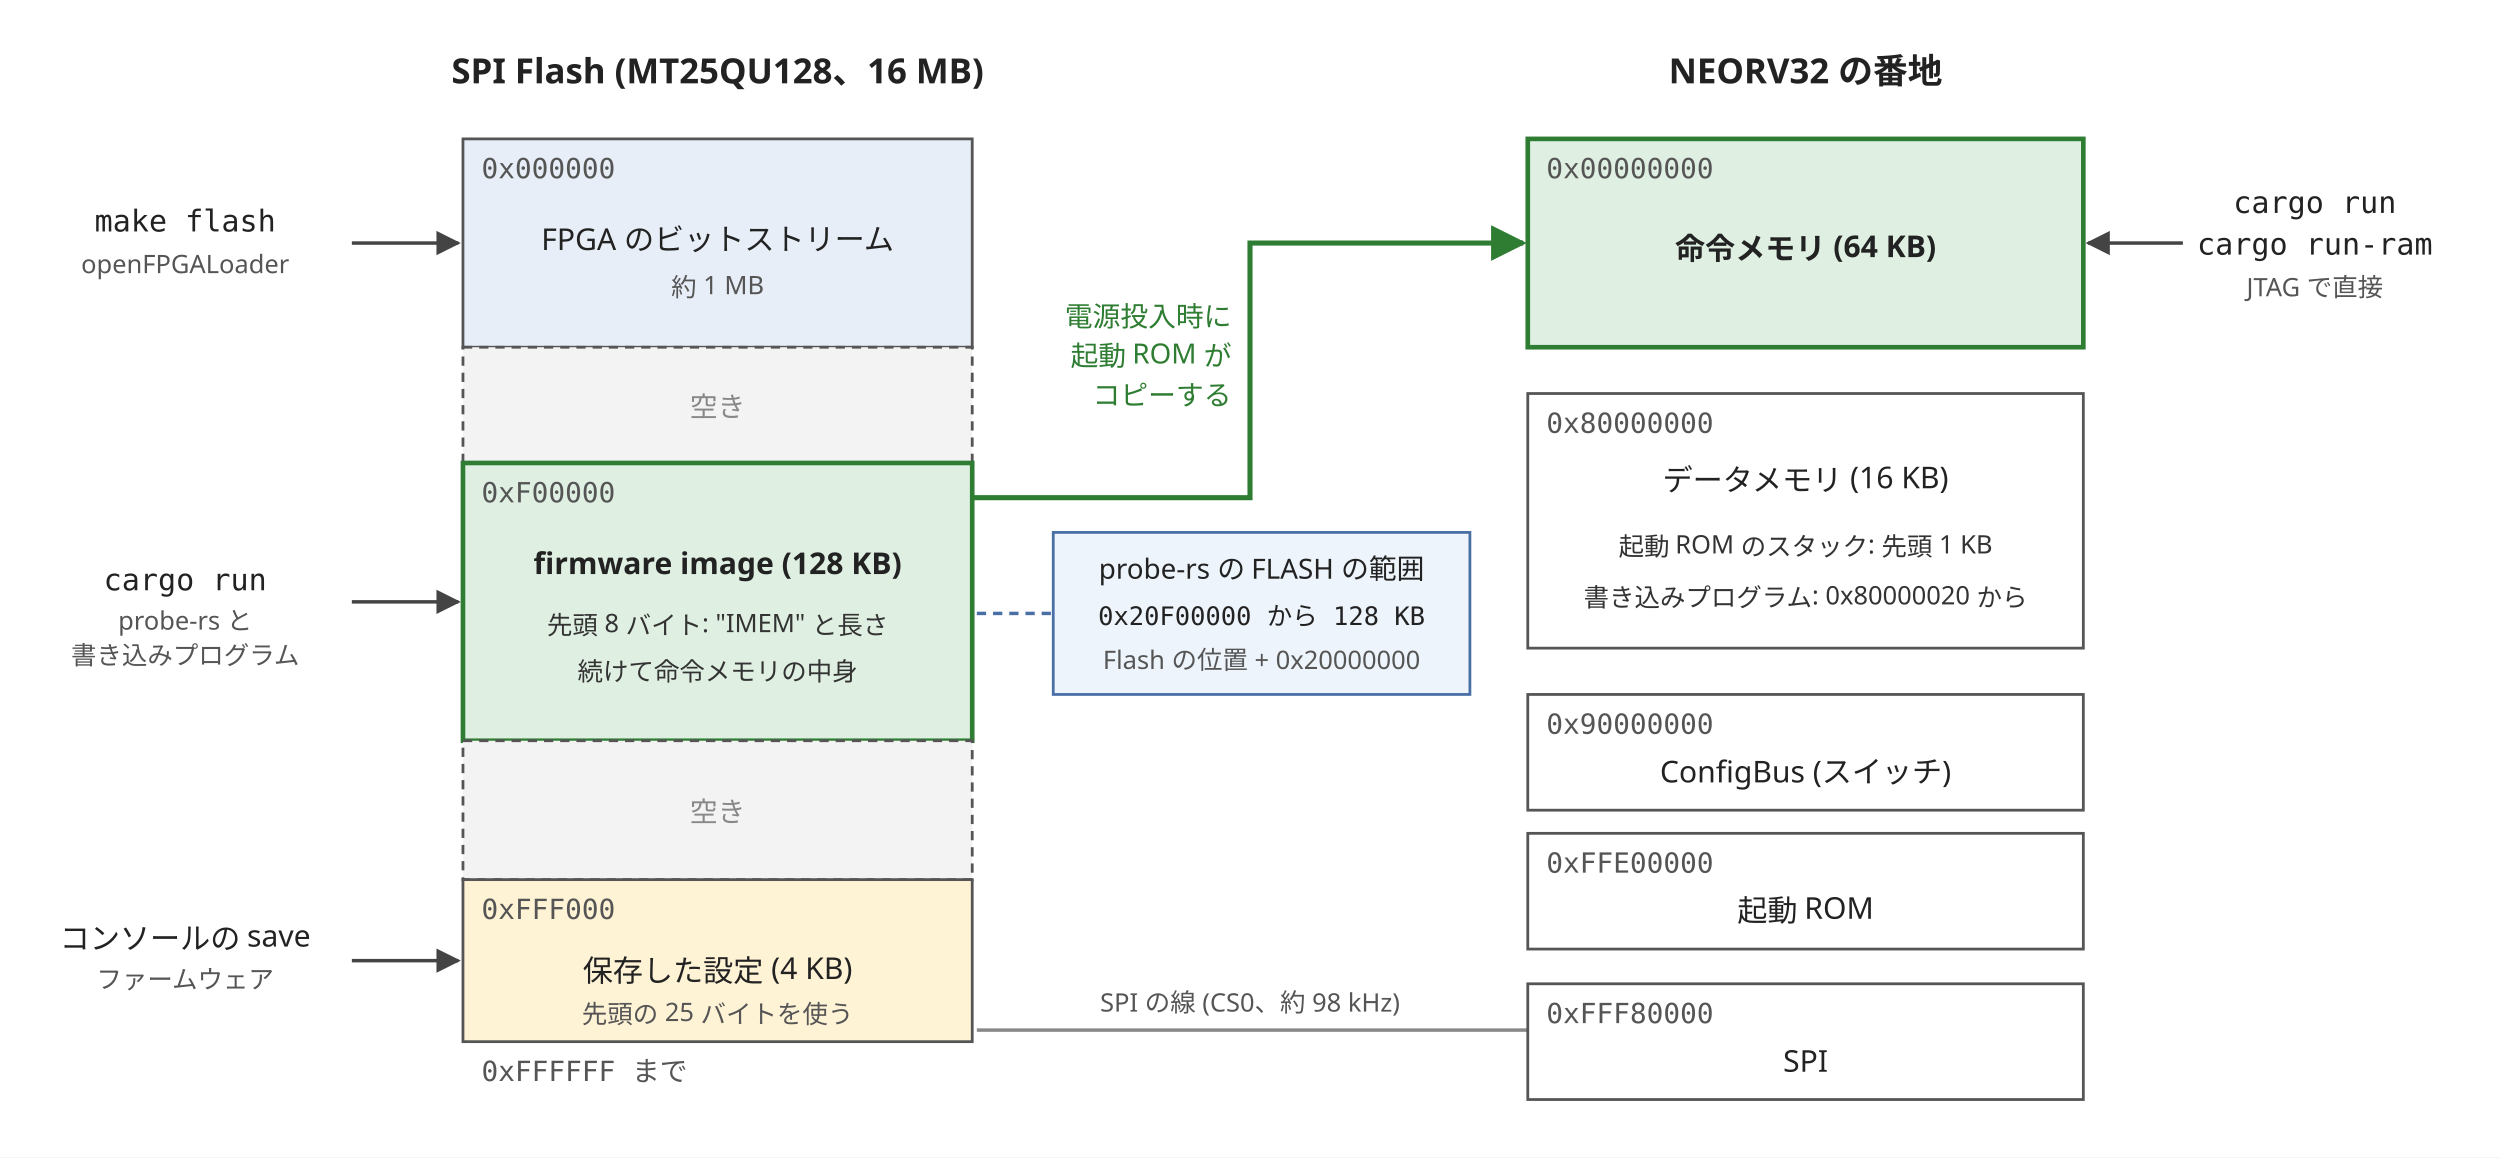
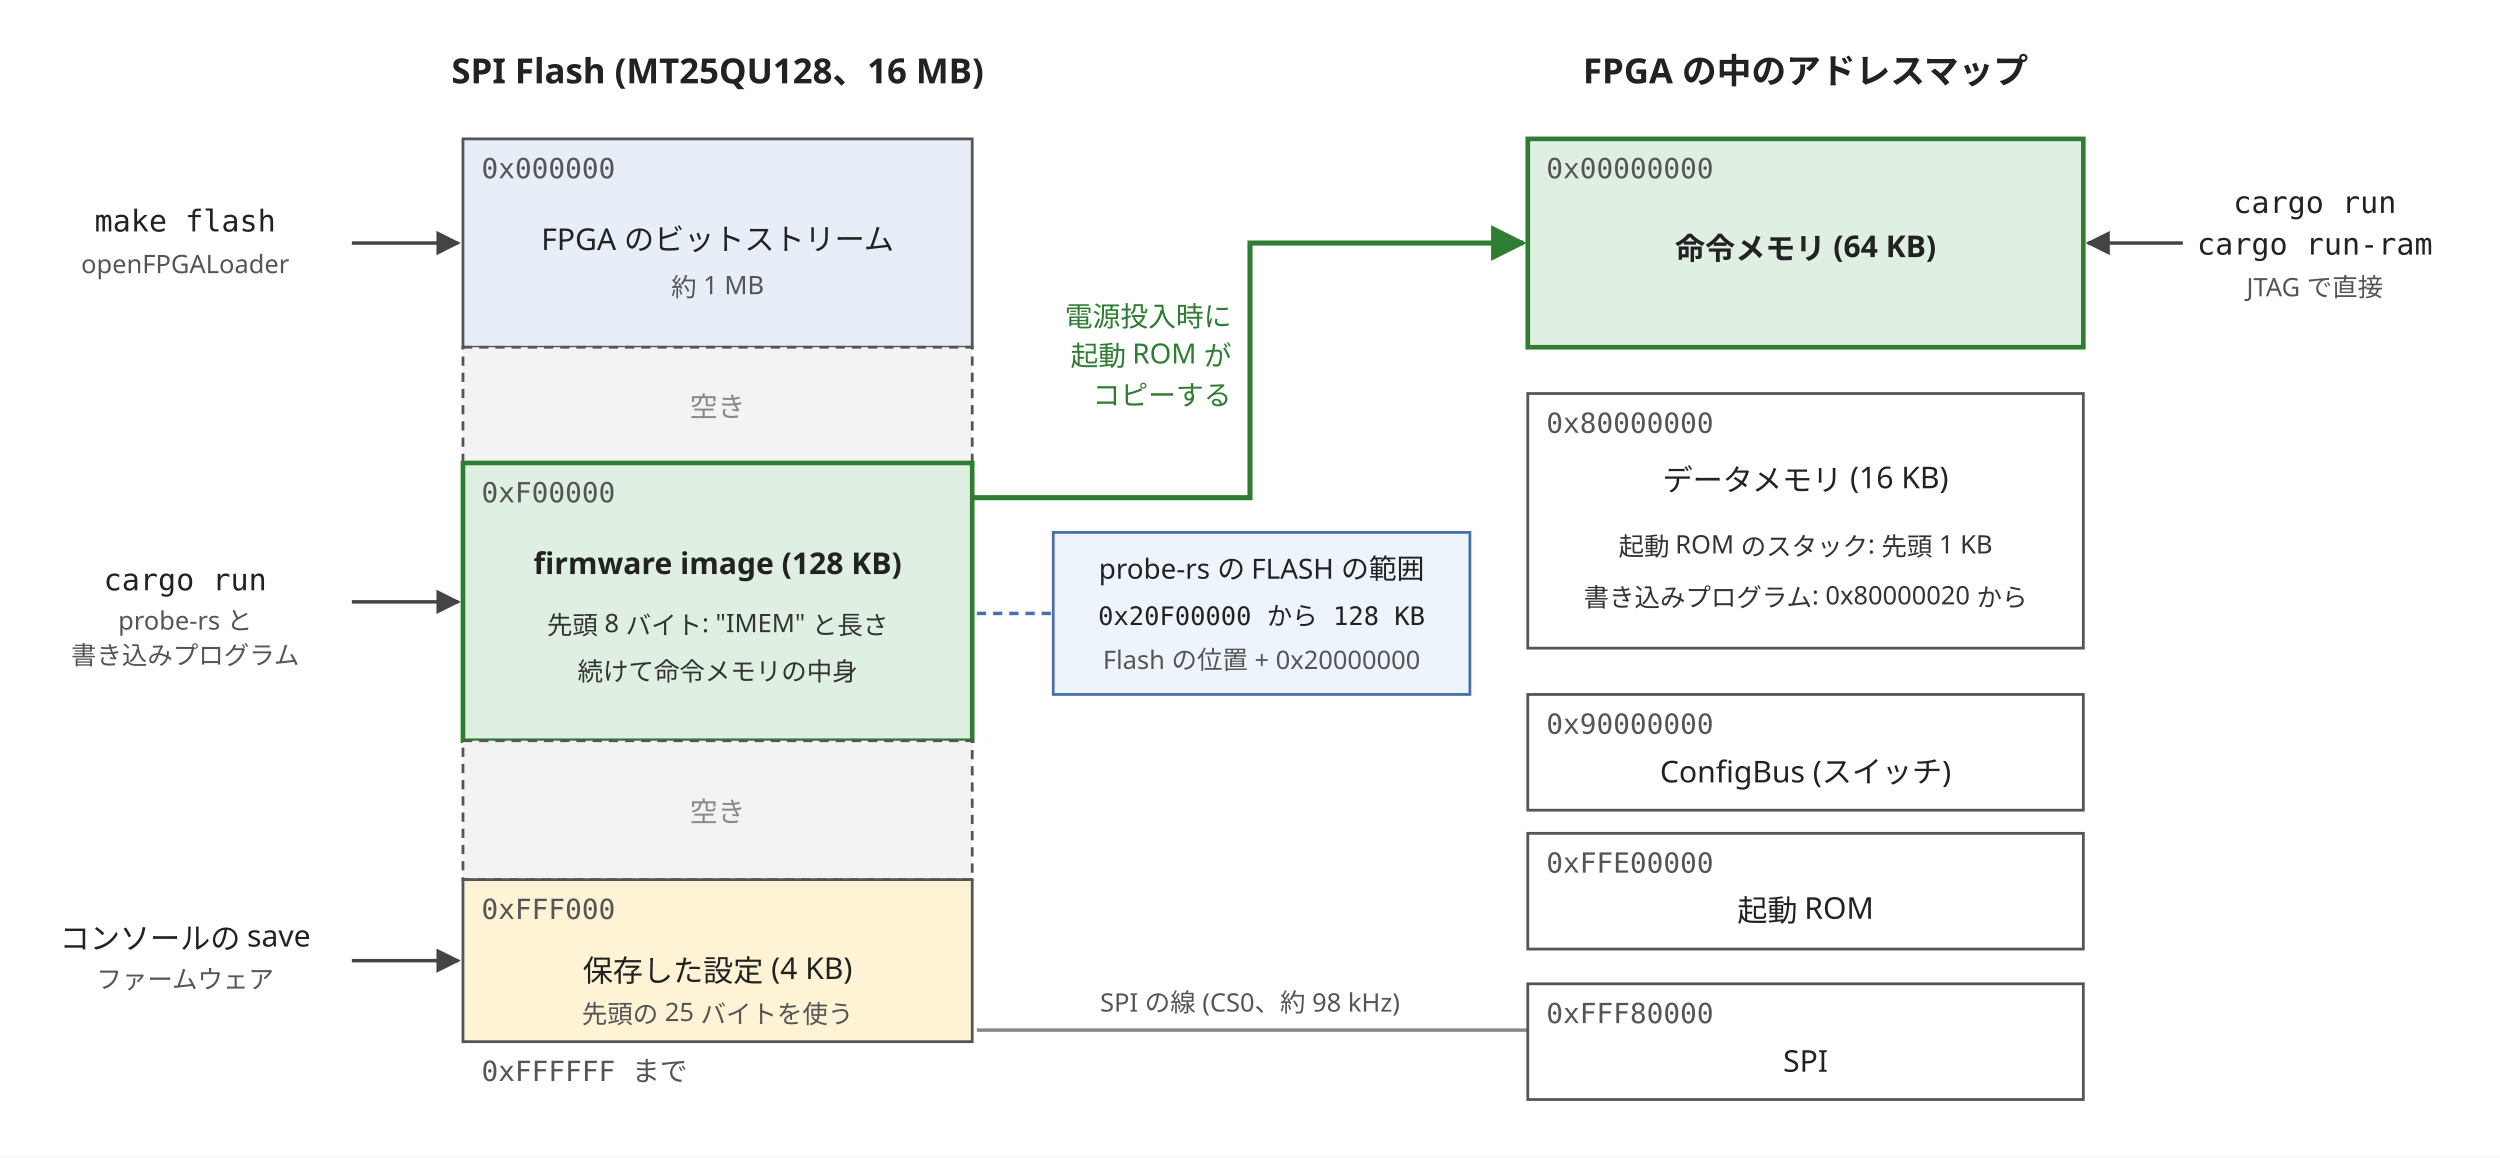
<svg xmlns="http://www.w3.org/2000/svg" viewBox="0 0 1080 500" width="1080" height="500" font-family="'Noto Sans JP', 'Hiragino Sans', 'Yu Gothic', Meiryo, sans-serif" font-size="13" fill="#222">
  <defs>
    <marker id="arrow" viewBox="0 0 10 10" refX="9" refY="5" markerWidth="7" markerHeight="7" orient="auto-start-reverse">
      <path d="M0,0 L10,5 L0,10 z" fill="#444" />
    </marker>
    <marker id="arrow-copy" viewBox="0 0 10 10" refX="9" refY="5" markerWidth="7" markerHeight="7" orient="auto-start-reverse">
      <path d="M0,0 L10,5 L0,10 z" fill="#2e7d32" />
    </marker>
  </defs>
  <rect x="0" y="0" width="1080" height="500" fill="#ffffff" />
  <text x="310" y="36" text-anchor="middle" font-size="15" font-weight="bold">SPI Flash (MT25QU128、16 MB)</text>
-   <text x="780" y="36" text-anchor="middle" font-size="15" font-weight="bold">NEORV32 の番地</text>
+   <text x="780" y="36" text-anchor="middle" font-size="15" font-weight="bold">FPGA の中のアドレスマップ</text>
  <g stroke="#555" stroke-width="1.2">
    <rect x="200" y="60" width="220" height="90" fill="#e8eef7" />
    <rect x="200" y="150" width="220" height="50" fill="#f3f3f3" stroke-dasharray="4 3" />
    <rect x="200" y="200" width="220" height="120" fill="#dff0e3" stroke="#2e7d32" stroke-width="2" />
    <rect x="200" y="320" width="220" height="60" fill="#f3f3f3" stroke-dasharray="4 3" />
    <rect x="200" y="380" width="220" height="70" fill="#fff3d6" />
  </g>
  <g font-family="'DejaVu Sans Mono', Consolas, monospace" font-size="12" fill="#555">
    <text x="208" y="77">0x000000</text>
    <text x="208" y="217">0xF00000</text>
    <text x="208" y="397">0xFFF000</text>
    <text x="208" y="467">0xFFFFFF まで</text>
  </g>
  <text x="310" y="108" text-anchor="middle">FPGA のビットストリーム</text>
  <text x="310" y="128" text-anchor="middle" font-size="11" fill="#555">約 1 MB</text>
  <text x="310" y="180" text-anchor="middle" font-size="12" fill="#888">空き</text>
  <text x="310" y="248" text-anchor="middle" font-weight="bold">firmware image (128 KB)</text>
  <text x="310" y="274" text-anchor="middle" font-size="11" fill="#333">先頭 8 バイト: "IMEM" と長さ</text>
  <text x="310" y="294" text-anchor="middle" font-size="11" fill="#333">続けて命令メモリの中身</text>
  <text x="310" y="355" text-anchor="middle" font-size="12" fill="#888">空き</text>
  <text x="310" y="424" text-anchor="middle">保存した設定 (4 KB)</text>
  <text x="310" y="442" text-anchor="middle" font-size="11" fill="#555">先頭の 25 バイトを使う</text>
  <g font-size="13" text-anchor="middle">
    <text x="80" y="100" font-family="'DejaVu Sans Mono', Consolas, monospace">make flash</text>
    <text x="80" y="118" font-size="11" fill="#555">openFPGALoader</text>
    <text x="80" y="255" font-family="'DejaVu Sans Mono', Consolas, monospace">cargo run</text>
    <text x="80" y="272" font-size="11" fill="#555">probe-rs と</text>
    <text x="80" y="287" font-size="11" fill="#555">書き込みプログラム</text>
    <text x="80" y="410">コンソールの save</text>
    <text x="80" y="427" font-size="11" fill="#555">ファームウェア</text>
  </g>
  <g stroke="#444" stroke-width="1.5" fill="none" marker-end="url(#arrow)">
    <line x1="152" y1="105" x2="198" y2="105" />
    <line x1="152" y1="260" x2="198" y2="260" />
    <line x1="152" y1="415" x2="198" y2="415" />
  </g>
  <rect x="455" y="230" width="180" height="70" fill="#eef4fb" stroke="#4a6fa5" stroke-width="1.2" />
  <text x="545" y="250" text-anchor="middle" font-size="12">probe-rs の FLASH の範囲</text>
  <text x="545" y="270" text-anchor="middle" font-size="11" font-family="'DejaVu Sans Mono', Consolas, monospace">0x20F00000 から 128 KB</text>
  <text x="545" y="289" text-anchor="middle" font-size="11" fill="#555">Flash の位置 + 0x20000000</text>
  <line x1="422" y1="265" x2="455" y2="265" stroke="#4a6fa5" stroke-width="1.5" stroke-dasharray="4 3" />
  <path d="M420,215 H540 V105 H658" fill="none" stroke="#2e7d32" stroke-width="2.2" marker-end="url(#arrow-copy)" />
  <text x="532" y="141" text-anchor="end" font-size="12" fill="#2e7d32">電源投入時に</text>
  <text x="532" y="158" text-anchor="end" font-size="12" fill="#2e7d32">起動 ROM が</text>
  <text x="532" y="175" text-anchor="end" font-size="12" fill="#2e7d32">コピーする</text>
  <line x1="422" y1="445" x2="660" y2="445" stroke="#888" stroke-width="1.5" />
  <text x="540" y="437" text-anchor="middle" font-size="11" fill="#555">SPI の線 (CS0、約 98 kHz)</text>
  <g stroke="#555" stroke-width="1.2">
    <rect x="660" y="60" width="240" height="90" fill="#dff0e3" stroke="#2e7d32" stroke-width="2" />
    <rect x="660" y="170" width="240" height="110" fill="#ffffff" />
    <rect x="660" y="300" width="240" height="50" fill="#ffffff" />
    <rect x="660" y="360" width="240" height="50" fill="#ffffff" />
    <rect x="660" y="425" width="240" height="50" fill="#ffffff" />
  </g>
  <g font-family="'DejaVu Sans Mono', Consolas, monospace" font-size="12" fill="#555">
    <text x="668" y="77">0x00000000</text>
    <text x="668" y="187">0x80000000</text>
    <text x="668" y="317">0x90000000</text>
    <text x="668" y="377">0xFFE00000</text>
    <text x="668" y="442">0xFFF80000</text>
  </g>
  <text x="780" y="112" text-anchor="middle" font-weight="bold">命令メモリ (64 KB)</text>
  <text x="780" y="212" text-anchor="middle">データメモリ (16 KB)</text>
  <text x="780" y="240" text-anchor="middle" font-size="11" fill="#333">起動 ROM のスタック: 先頭 1 KB</text>
  <text x="780" y="262" text-anchor="middle" font-size="11" fill="#333">書き込みプログラム: 0x80000020 から</text>
  <text x="780" y="338" text-anchor="middle">ConfigBus (スイッチ)</text>
  <text x="780" y="398" text-anchor="middle">起動 ROM</text>
  <text x="780" y="463" text-anchor="middle">SPI</text>
  <g font-size="13" text-anchor="middle">
    <text x="1000" y="92" font-family="'DejaVu Sans Mono', Consolas, monospace">cargo run</text>
    <text x="1000" y="110" font-family="'DejaVu Sans Mono', Consolas, monospace">cargo run-ram</text>
    <text x="1000" y="128" font-size="11" fill="#555">JTAG で直接</text>
  </g>
  <line x1="943" y1="105" x2="902" y2="105" stroke="#444" stroke-width="1.5" marker-end="url(#arrow)" />
</svg>
